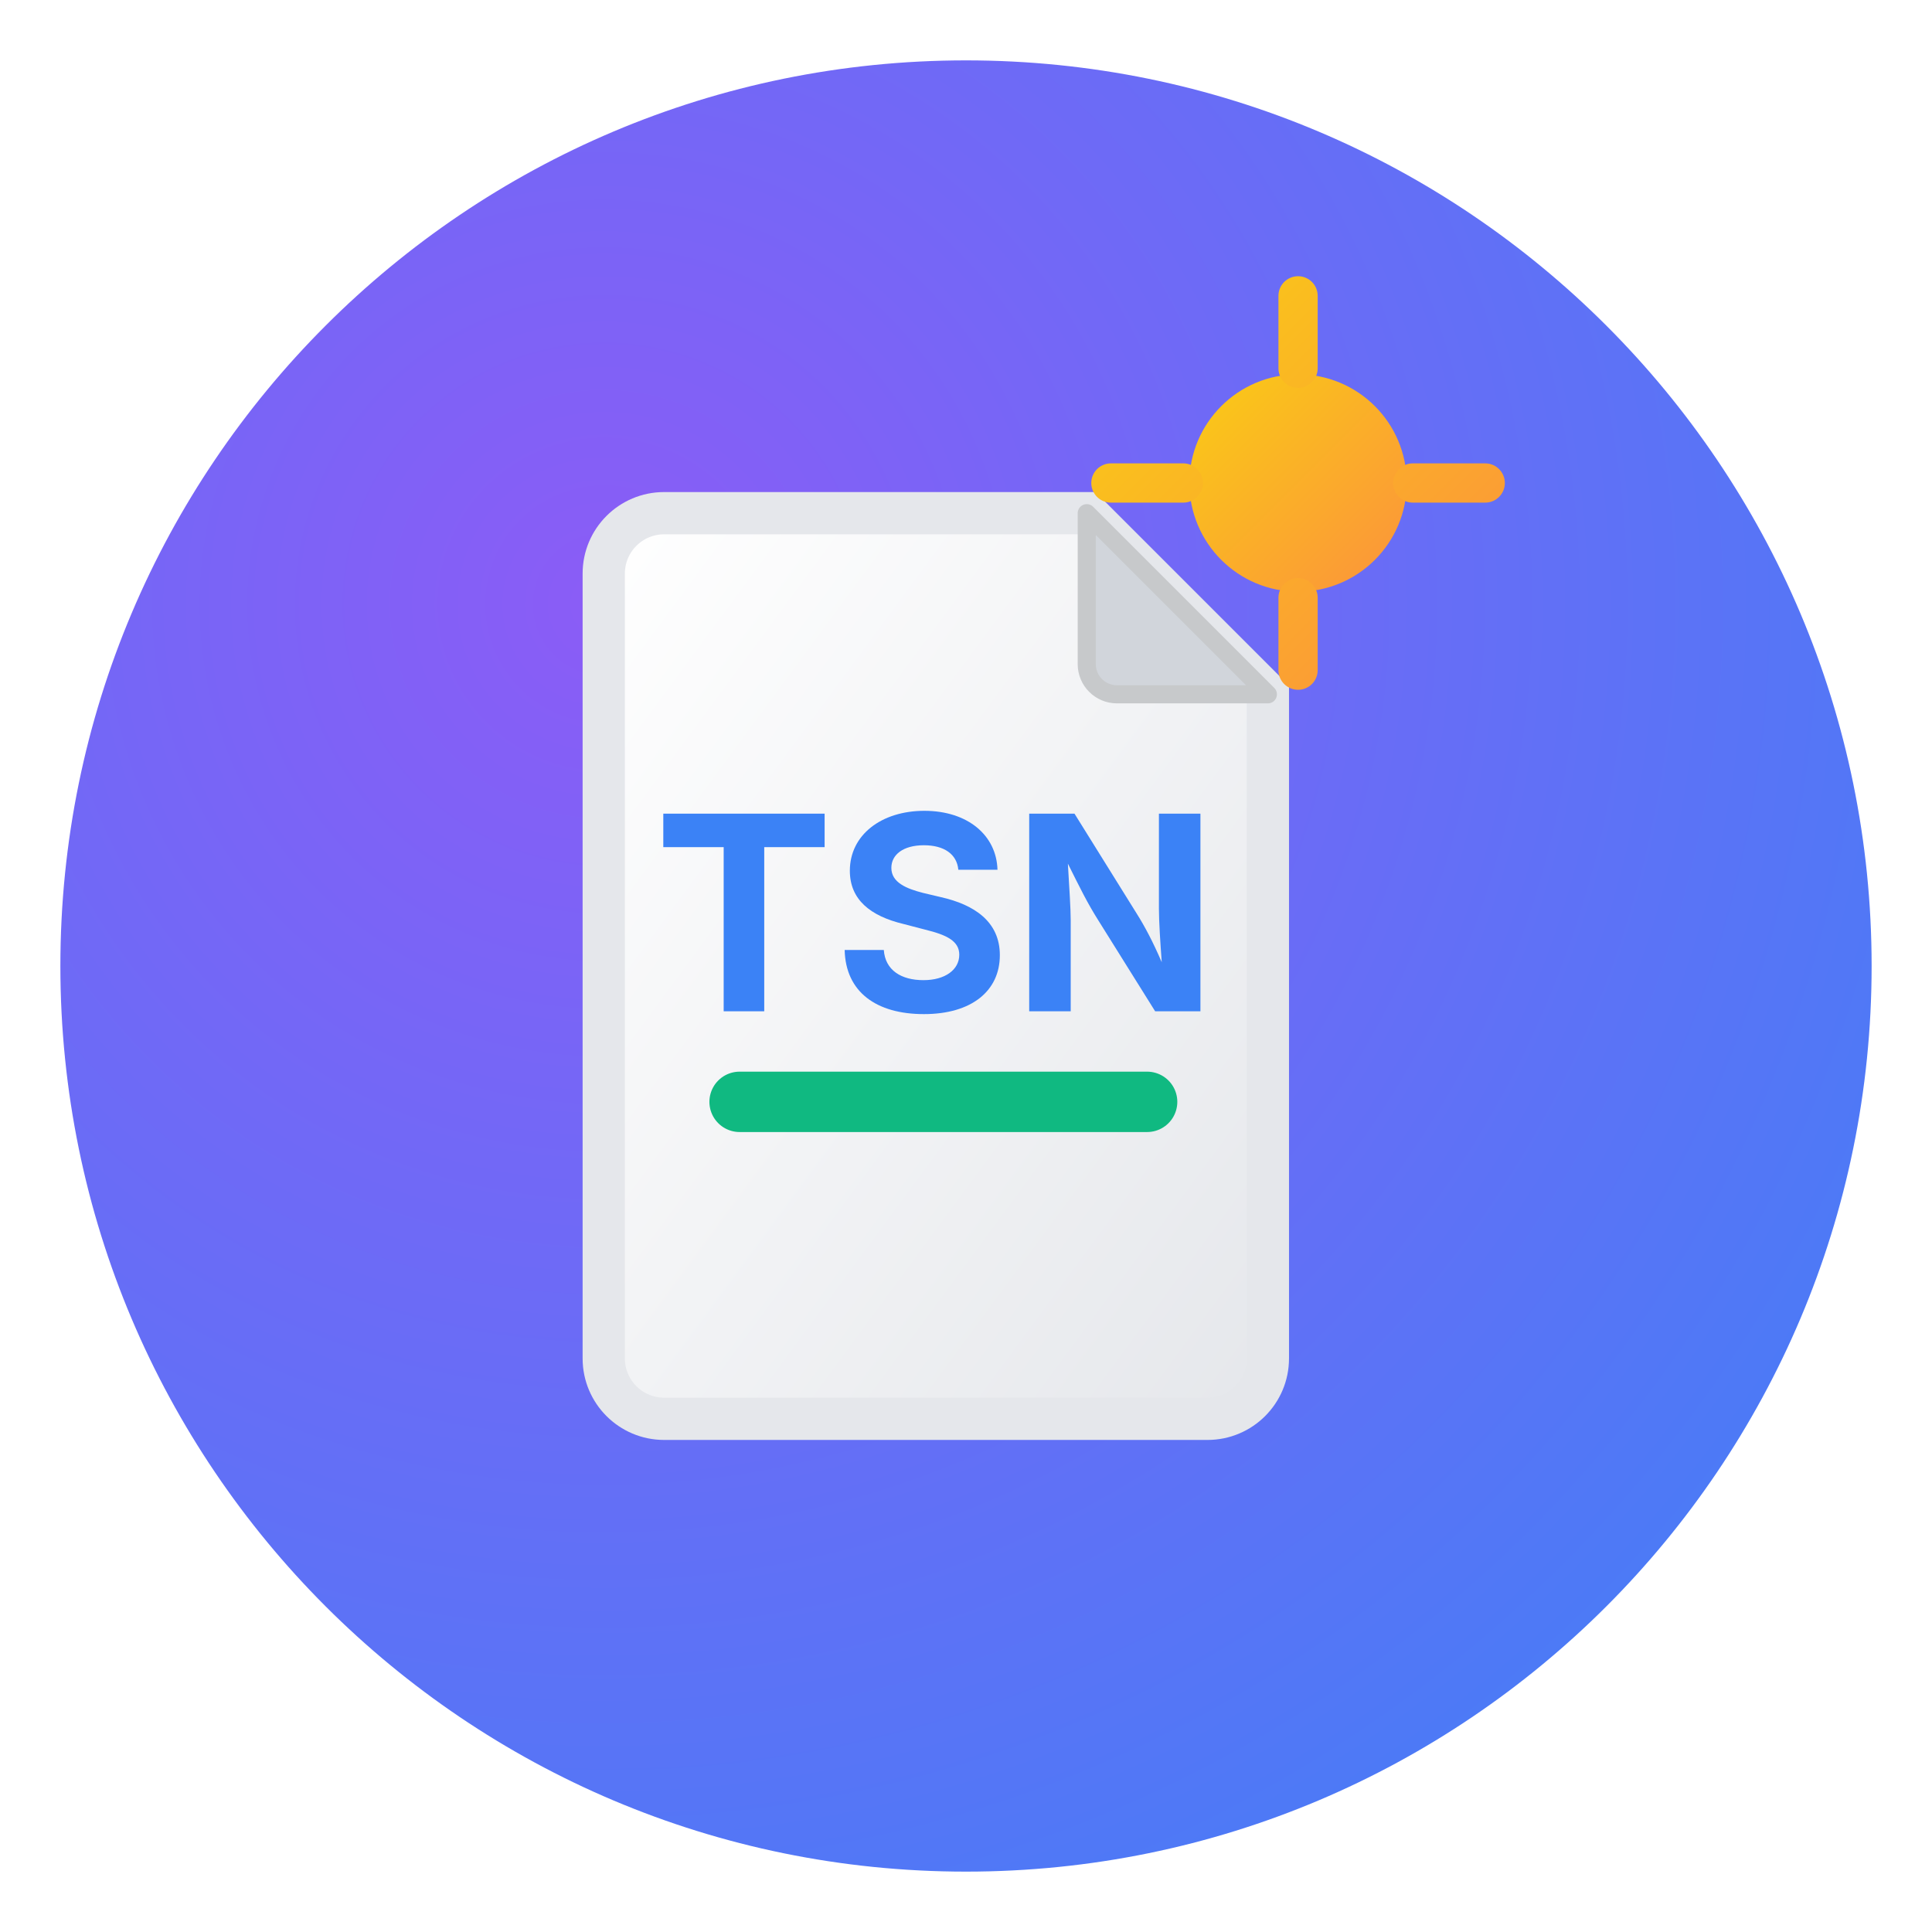
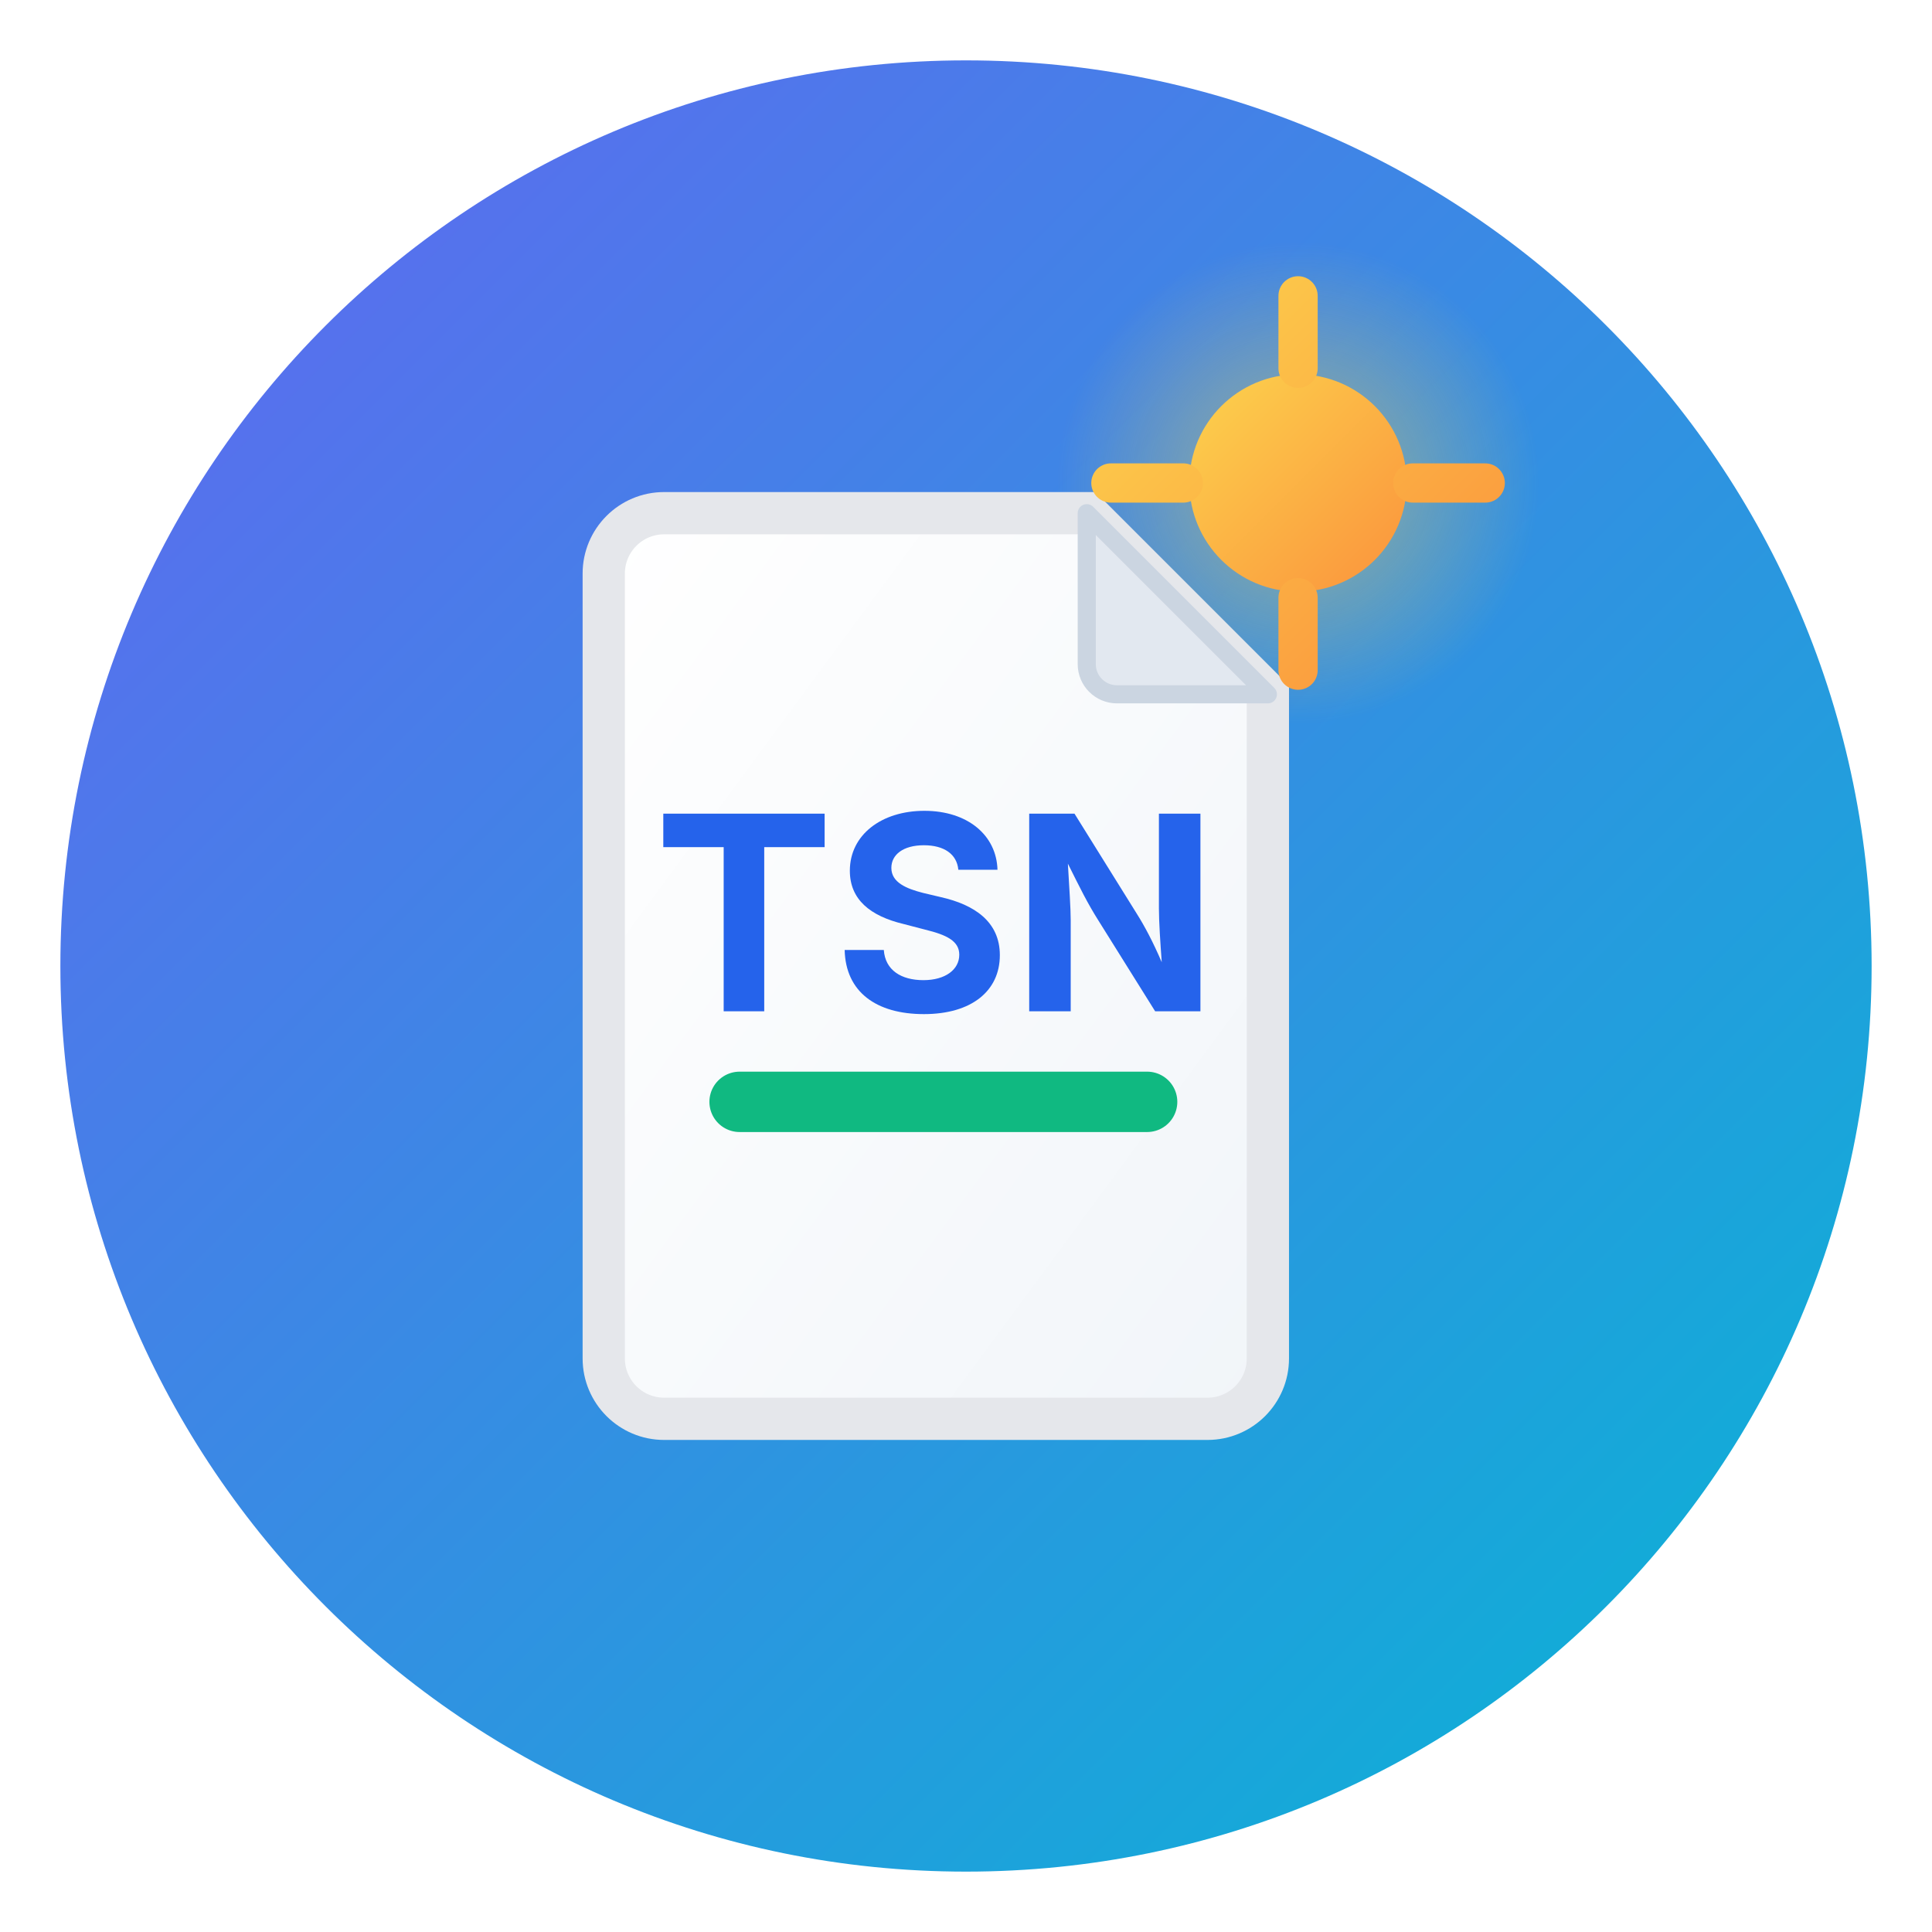
<svg xmlns="http://www.w3.org/2000/svg" viewBox="0 0 64 64" width="128" height="128" role="img" aria-labelledby="title desc">
  <defs>
-     <radialGradient id="bg" cx="0.3" cy="0.3" r="1">
-       <stop offset="0%" stop-color="#8B5CF6" />
-       <stop offset="100%" stop-color="#3B82F6" />
-     </radialGradient>
+     <linearGradient id="bg" x1="0" y1="0" x2="1" y2="1">
+       <stop offset="0%" stop-color="#6366F1" />
+       <stop offset="100%" stop-color="#06B6D4" />
+     </linearGradient>
    <linearGradient id="page" x1="0" y1="0" x2="1" y2="1">
      <stop offset="0%" stop-color="#FFFFFF" />
-       <stop offset="100%" stop-color="#E5E7EB" />
+       <stop offset="100%" stop-color="#F1F5F9" />
    </linearGradient>
    <linearGradient id="spark" x1="0" y1="0" x2="1" y2="1">
-       <stop offset="0%" stop-color="#FACC15" />
+       <stop offset="0%" stop-color="#FCD34D" />
      <stop offset="100%" stop-color="#FB923C" />
    </linearGradient>
+     <radialGradient id="glow" cx="0.5" cy="0.5" r="0.5">
+       <stop offset="0%" stop-color="#FCD34D" stop-opacity="0.5" />
+       <stop offset="100%" stop-color="#FCD34D" stop-opacity="0" />
+     </radialGradient>
  </defs>
  <circle cx="32" cy="32" r="30" fill="url(#bg)" />
+   <circle cx="43" cy="16" r="8" fill="url(#glow)" />
  <path d="M22 17h14l6 6v22a2 2 0 0 1-2 2H22a2 2 0 0 1-2-2V19a2 2 0 0 1 2-2z" fill="url(#page)" stroke="#E5E7EB" stroke-width="1.4" />
-   <path d="M36 17l6 6h-5a1 1 0 0 1-1-1z" fill="#D1D5DB" stroke="#C7C9CB" stroke-width="0.6" stroke-linejoin="round" />
-   <text x="31" y="33.5" font-family="Inter, sans-serif" font-size="9" font-weight="700" fill="#3B82F6" text-anchor="middle">
-         TSN
-     </text>
+   <path d="M36 17l6 6h-5a1 1 0 0 1-1-1z" fill="#E2E8F0" stroke="#CBD5E1" stroke-width="0.6" stroke-linejoin="round" />
+   <text x="31" y="33.5" font-family="Inter, sans-serif" font-size="9" font-weight="700" fill="#2563EB" text-anchor="middle">
+     TSN
+   </text>
  <line x1="24.5" y1="36.5" x2="38" y2="36.5" stroke="#10B981" stroke-width="2" stroke-linecap="round" />
  <g transform="translate(43 16)">
    <circle cx="0" cy="0" r="3.6" fill="url(#spark)" />
    <path d="M0 -6.2v2.4M0 3.8v2.4M-6.2 0h2.4M3.8 0h2.4" stroke="url(#spark)" stroke-width="1.3" stroke-linecap="round" />
  </g>
</svg>
